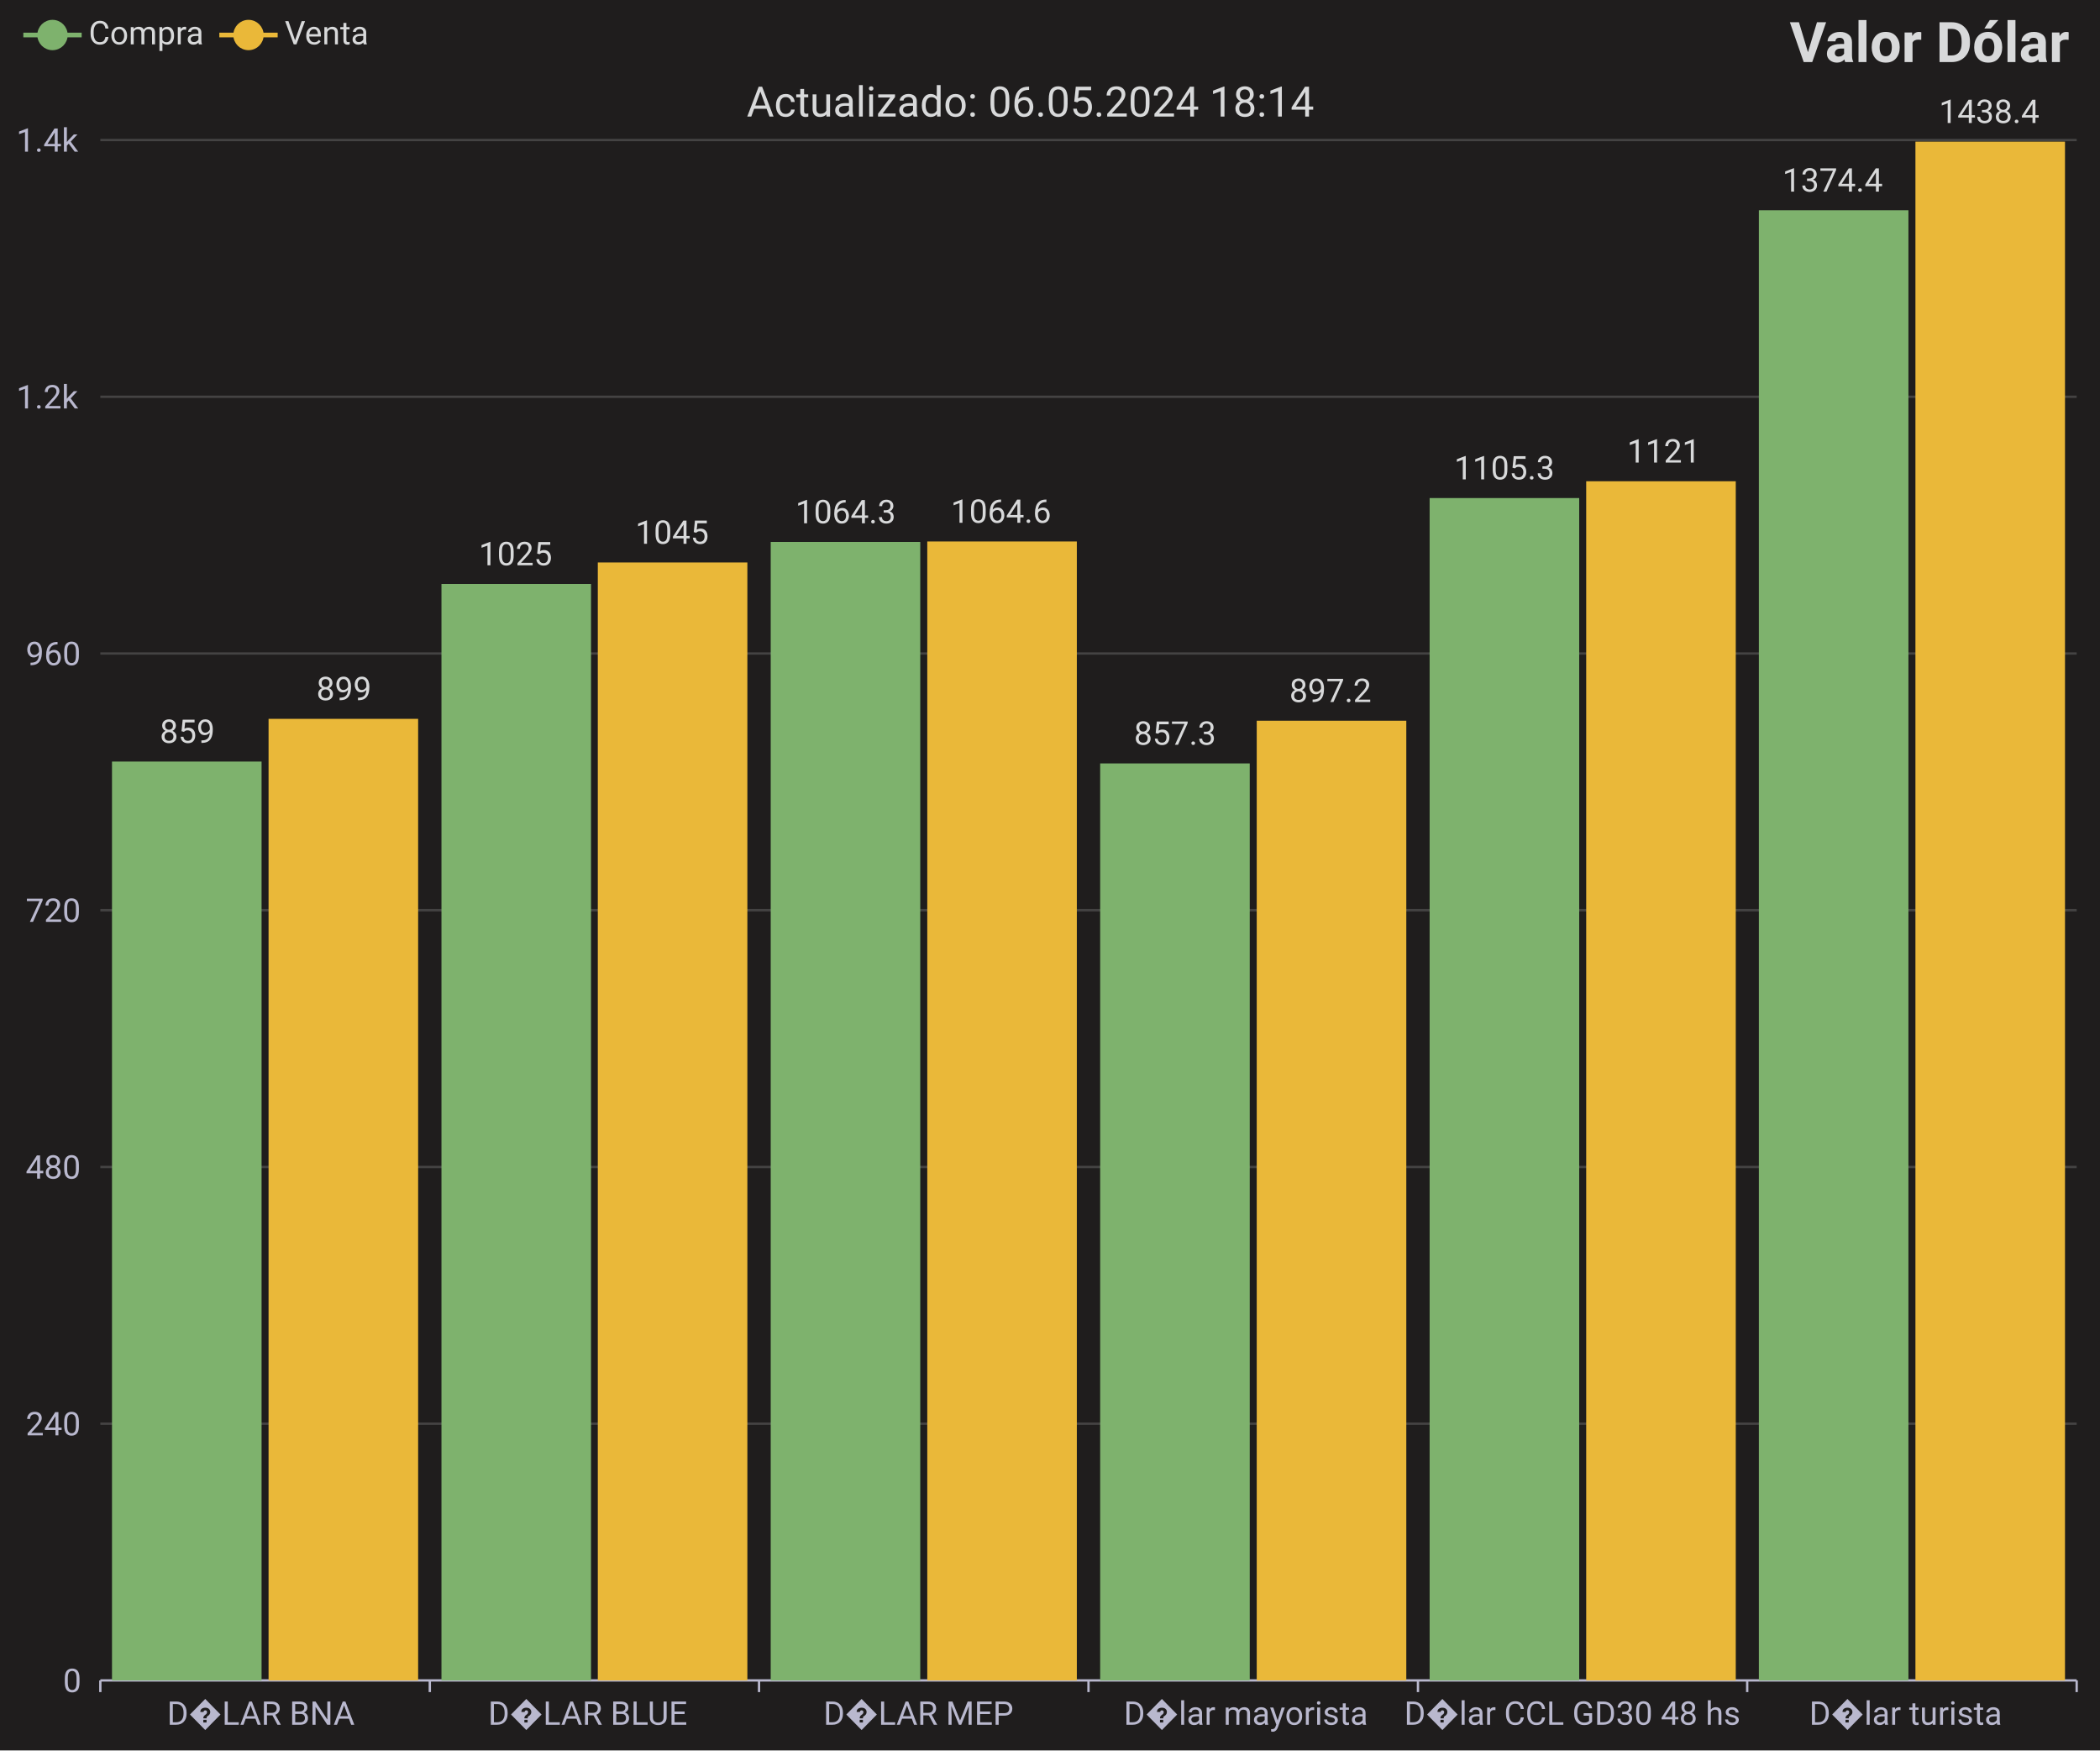
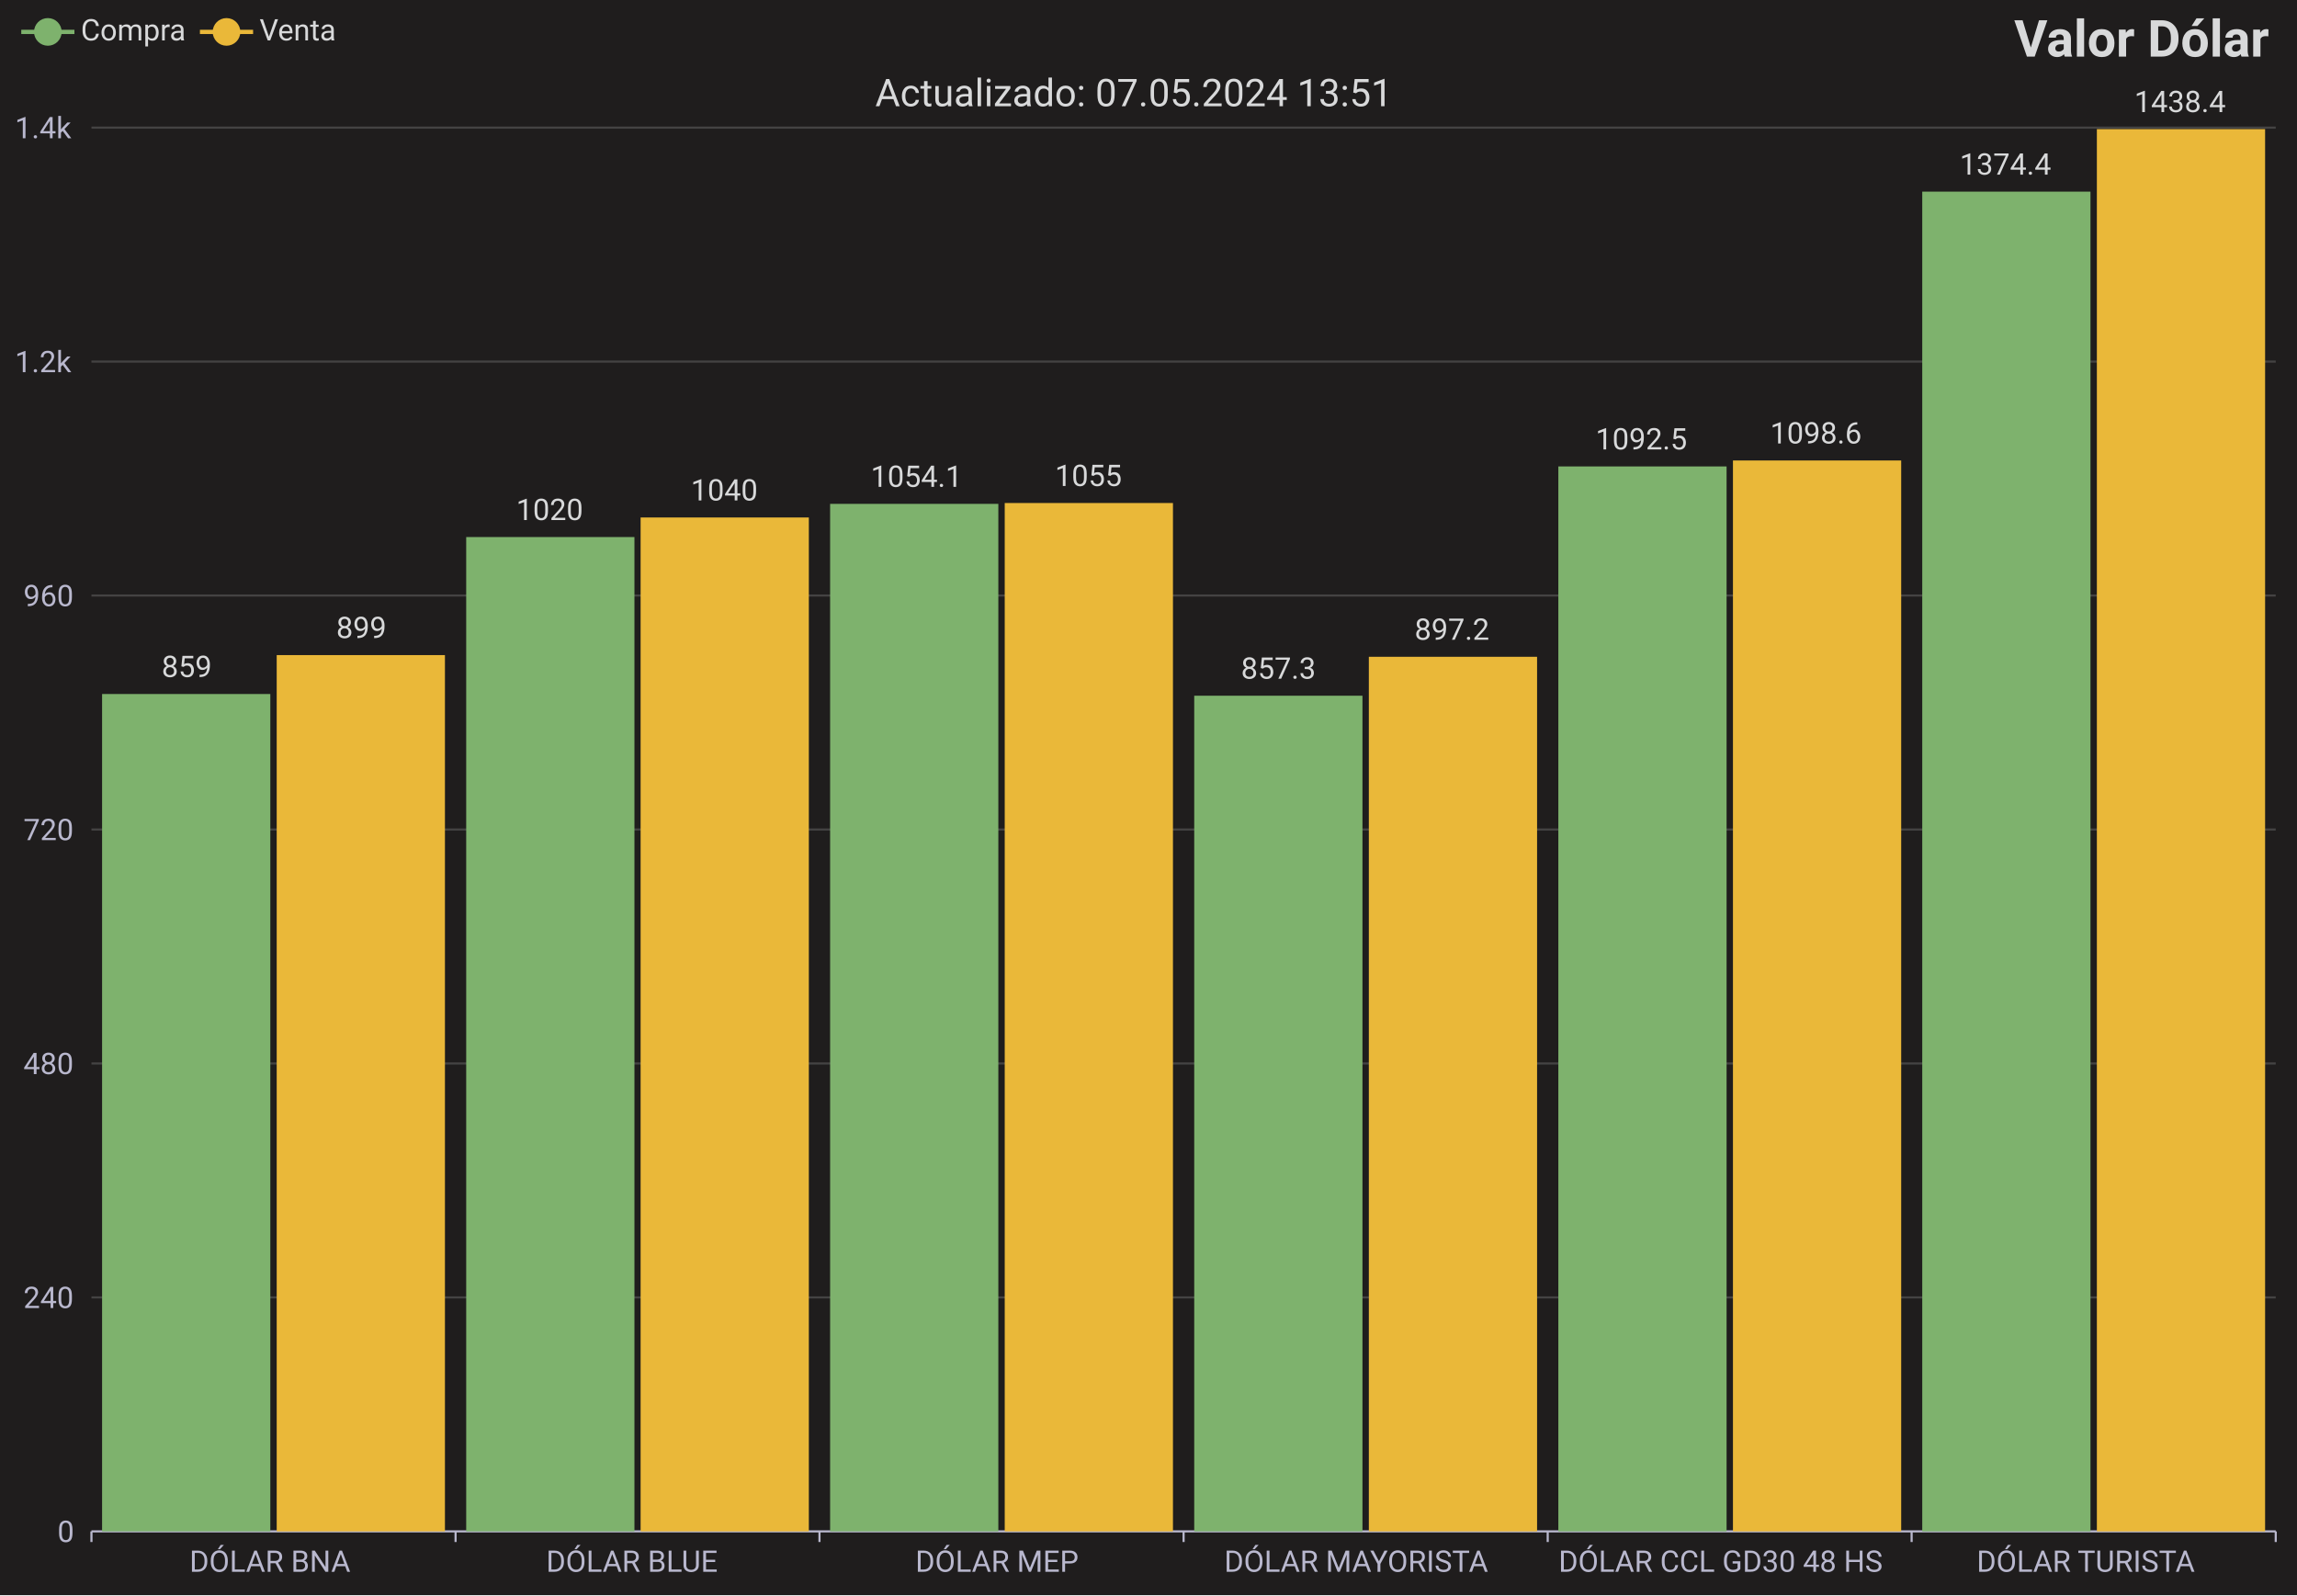
- <svg xmlns="http://www.w3.org/2000/svg" width="900" height="750" viewBox="0 0 900 750">
-   <rect x="0" y="0" width="900" height="750" fill="#1F1D1D" />
-   <text font-size="24" x="767" y="5" dy="15" font-weight="bold" dominant-baseline="middle" font-family="Roboto" fill="#D8D9DA">
+ <svg xmlns="http://www.w3.org/2000/svg" width="1080" height="750" viewBox="0 0 1080 750">
+   <rect x="0" y="0" width="1080" height="750" fill="#1F1D1D" />
+   <text font-size="24" x="947" y="5" dy="15" font-weight="bold" dominant-baseline="middle" font-family="Roboto" fill="#D8D9DA">
Valor Dólar
</text>
-   <text font-size="18" x="320" y="35" dy="10" dominant-baseline="middle" font-family="Roboto" fill="#D8D9DA">
- Actualizado: 06.05.2024 18:14
+   <text font-size="18" x="411.5" y="35" dy="10" dominant-baseline="middle" font-family="Roboto" fill="#D8D9DA">
+ Actualizado: 07.05.2024 13:51
</text>
  <g>
    <line stroke-width="2" x1="10" y1="15" x2="35" y2="15" stroke="#7EB26D" />
    <circle cx="22.5" cy="15" r="5.5" stroke-width="2" stroke="#7EB26D" fill="#7EB26D" />
    <text font-size="14" x="38" y="19" font-family="Roboto" fill="#D8D9DA">
Compra
</text>
  </g>
  <g>
    <line stroke-width="2" x1="94" y1="15" x2="119" y2="15" stroke="#EAB839" />
    <circle cx="106.5" cy="15" r="5.5" stroke-width="2" stroke="#EAB839" fill="#EAB839" />
    <text font-size="14" x="122" y="19" font-family="Roboto" fill="#D8D9DA">
Venta
</text>
  </g>
  <g stroke="#444343">
-     <line stroke-width="1" x1="43" y1="60" x2="890" y2="60" />
-     <line stroke-width="1" x1="43" y1="170" x2="890" y2="170" />
-     <line stroke-width="1" x1="43" y1="280" x2="890" y2="280" />
-     <line stroke-width="1" x1="43" y1="390" x2="890" y2="390" />
-     <line stroke-width="1" x1="43" y1="500" x2="890" y2="500" />
-     <line stroke-width="1" x1="43" y1="610" x2="890" y2="610" />
+     <line stroke-width="1" x1="43" y1="60" x2="1070" y2="60" />
+     <line stroke-width="1" x1="43" y1="170" x2="1070" y2="170" />
+     <line stroke-width="1" x1="43" y1="280" x2="1070" y2="280" />
+     <line stroke-width="1" x1="43" y1="390" x2="1070" y2="390" />
+     <line stroke-width="1" x1="43" y1="500" x2="1070" y2="500" />
+     <line stroke-width="1" x1="43" y1="610" x2="1070" y2="610" />
  </g>
  <g>
    <text font-size="14" x="7" y="65" font-family="Roboto" fill="#B9B8CE">
1.4k
</text>
    <text font-size="14" x="7" y="175" font-family="Roboto" fill="#B9B8CE">
1.2k
</text>
    <text font-size="14" x="11" y="285" font-family="Roboto" fill="#B9B8CE">
960
</text>
    <text font-size="14" x="11" y="395" font-family="Roboto" fill="#B9B8CE">
720
</text>
    <text font-size="14" x="11" y="505" font-family="Roboto" fill="#B9B8CE">
480
</text>
    <text font-size="14" x="11" y="615" font-family="Roboto" fill="#B9B8CE">
240
</text>
    <text font-size="14" x="27" y="725" font-family="Roboto" fill="#B9B8CE">
0
</text>
  </g>
  <g>
    <g stroke="#B9B8CE">
-       <line stroke-width="1" x1="43" y1="720" x2="890" y2="720" />
+       <line stroke-width="1" x1="43" y1="720" x2="1070" y2="720" />
      <line stroke-width="1" x1="43" y1="720" x2="43" y2="725" />
-       <line stroke-width="1" x1="184.2" y1="720" x2="184.2" y2="725" />
-       <line stroke-width="1" x1="325.3" y1="720" x2="325.3" y2="725" />
-       <line stroke-width="1" x1="466.5" y1="720" x2="466.5" y2="725" />
-       <line stroke-width="1" x1="607.7" y1="720" x2="607.7" y2="725" />
-       <line stroke-width="1" x1="748.8" y1="720" x2="748.8" y2="725" />
-       <line stroke-width="1" x1="890" y1="720" x2="890" y2="725" />
+       <line stroke-width="1" x1="214.2" y1="720" x2="214.2" y2="725" />
+       <line stroke-width="1" x1="385.3" y1="720" x2="385.3" y2="725" />
+       <line stroke-width="1" x1="556.5" y1="720" x2="556.5" y2="725" />
+       <line stroke-width="1" x1="727.7" y1="720" x2="727.7" y2="725" />
+       <line stroke-width="1" x1="898.8" y1="720" x2="898.8" y2="725" />
+       <line stroke-width="1" x1="1070" y1="720" x2="1070" y2="725" />
    </g>
-     <text font-size="14" x="71.6" y="739" font-family="Roboto" fill="#B9B8CE">
- D�LAR BNA
+     <text font-size="14" x="89.1" y="739" font-family="Roboto" fill="#B9B8CE">
+ DÓLAR BNA
</text>
-     <text font-size="14" x="209.2" y="739" font-family="Roboto" fill="#B9B8CE">
- D�LAR BLUE
+     <text font-size="14" x="256.8" y="739" font-family="Roboto" fill="#B9B8CE">
+ DÓLAR BLUE
</text>
-     <text font-size="14" x="352.9" y="739" font-family="Roboto" fill="#B9B8CE">
- D�LAR MEP
+     <text font-size="14" x="430.4" y="739" font-family="Roboto" fill="#B9B8CE">
+ DÓLAR MEP
</text>
-     <text font-size="14" x="481.6" y="739" font-family="Roboto" fill="#B9B8CE">
- D�lar mayorista
+     <text font-size="14" x="575.6" y="739" font-family="Roboto" fill="#B9B8CE">
+ DÓLAR MAYORISTA
</text>
-     <text font-size="14" x="601.8" y="739" font-family="Roboto" fill="#B9B8CE">
- D�lar CCL GD30 48 hs
+     <text font-size="14" x="732.8" y="739" font-family="Roboto" fill="#B9B8CE">
+ DÓLAR CCL GD30 48 HS
</text>
-     <text font-size="14" x="775.4" y="739" font-family="Roboto" fill="#B9B8CE">
- D�lar turista
+     <text font-size="14" x="929.4" y="739" font-family="Roboto" fill="#B9B8CE">
+ DÓLAR TURISTA
</text>
  </g>
-   <rect x="48" y="326.3" width="64.1" height="393.7" fill="#7EB26D" />
-   <rect x="189.2" y="250.2" width="64.1" height="469.8" fill="#7EB26D" />
-   <rect x="330.3" y="232.2" width="64.1" height="487.8" fill="#7EB26D" />
-   <rect x="471.5" y="327.1" width="64.1" height="392.9" fill="#7EB26D" />
-   <rect x="612.7" y="213.4" width="64.1" height="506.6" fill="#7EB26D" />
-   <rect x="753.8" y="90.1" width="64.1" height="629.9" fill="#7EB26D" />
-   <rect x="115.1" y="308" width="64.1" height="412" fill="#EAB839" />
-   <rect x="256.2" y="241" width="64.1" height="479" fill="#EAB839" />
-   <rect x="397.4" y="232" width="64.1" height="488" fill="#EAB839" />
-   <rect x="538.6" y="308.8" width="64.1" height="411.2" fill="#EAB839" />
-   <rect x="679.8" y="206.2" width="64.1" height="513.8" fill="#EAB839" />
-   <rect x="820.9" y="60.7" width="64.1" height="659.3" fill="#EAB839" />
-   <text font-size="14" x="80" y="326.3" dx="-11.5" dy="-8" font-family="Roboto" fill="#D8D9DA">
+   <rect x="48" y="326.3" width="79.1" height="393.7" fill="#7EB26D" />
+   <rect x="219.2" y="252.5" width="79.1" height="467.5" fill="#7EB26D" />
+   <rect x="390.3" y="236.9" width="79.1" height="483.1" fill="#7EB26D" />
+   <rect x="561.5" y="327.1" width="79.1" height="392.9" fill="#7EB26D" />
+   <rect x="732.7" y="219.3" width="79.1" height="500.7" fill="#7EB26D" />
+   <rect x="903.8" y="90.1" width="79.1" height="629.9" fill="#7EB26D" />
+   <rect x="130.1" y="308" width="79.1" height="412" fill="#EAB839" />
+   <rect x="301.2" y="243.3" width="79.1" height="476.7" fill="#EAB839" />
+   <rect x="472.4" y="236.5" width="79.1" height="483.5" fill="#EAB839" />
+   <rect x="643.6" y="308.8" width="79.1" height="411.2" fill="#EAB839" />
+   <rect x="814.8" y="216.5" width="79.1" height="503.5" fill="#EAB839" />
+   <rect x="985.9" y="60.7" width="79.1" height="659.3" fill="#EAB839" />
+   <text font-size="14" x="87.5" y="326.3" dx="-11.5" dy="-8" font-family="Roboto" fill="#D8D9DA">
859
</text>
-   <text font-size="14" x="221.2" y="250.2" dx="-16" dy="-8" font-family="Roboto" fill="#D8D9DA">
- 1025
+   <text font-size="14" x="258.7" y="252.5" dx="-16" dy="-8" font-family="Roboto" fill="#D8D9DA">
+ 1020
</text>
-   <text font-size="14" x="362.4" y="232.2" dx="-21.5" dy="-8" font-family="Roboto" fill="#D8D9DA">
- 1064.3
+   <text font-size="14" x="429.9" y="236.9" dx="-20.5" dy="-8" font-family="Roboto" fill="#D8D9DA">
+ 1054.1
</text>
-   <text font-size="14" x="503.5" y="327.1" dx="-17.5" dy="-8" font-family="Roboto" fill="#D8D9DA">
+   <text font-size="14" x="601" y="327.1" dx="-17.5" dy="-8" font-family="Roboto" fill="#D8D9DA">
857.3
</text>
-   <text font-size="14" x="644.7" y="213.4" dx="-21.5" dy="-8" font-family="Roboto" fill="#D8D9DA">
- 1105.3
+   <text font-size="14" x="772.2" y="219.3" dx="-22" dy="-8" font-family="Roboto" fill="#D8D9DA">
+ 1092.5
</text>
-   <text font-size="14" x="785.9" y="90.1" dx="-22" dy="-8" font-family="Roboto" fill="#D8D9DA">
+   <text font-size="14" x="943.4" y="90.1" dx="-22" dy="-8" font-family="Roboto" fill="#D8D9DA">
1374.4
</text>
-   <text font-size="14" x="147.1" y="308" dx="-11.5" dy="-8" font-family="Roboto" fill="#D8D9DA">
+   <text font-size="14" x="169.6" y="308" dx="-11.5" dy="-8" font-family="Roboto" fill="#D8D9DA">
899
</text>
-   <text font-size="14" x="288.3" y="241" dx="-16" dy="-8" font-family="Roboto" fill="#D8D9DA">
- 1045
+   <text font-size="14" x="340.8" y="243.3" dx="-16" dy="-8" font-family="Roboto" fill="#D8D9DA">
+ 1040
</text>
-   <text font-size="14" x="429.5" y="232" dx="-22" dy="-8" font-family="Roboto" fill="#D8D9DA">
- 1064.6
+   <text font-size="14" x="512" y="236.5" dx="-16" dy="-8" font-family="Roboto" fill="#D8D9DA">
+ 1055
</text>
-   <text font-size="14" x="570.6" y="308.8" dx="-18" dy="-8" font-family="Roboto" fill="#D8D9DA">
+   <text font-size="14" x="683.1" y="308.8" dx="-18" dy="-8" font-family="Roboto" fill="#D8D9DA">
897.2
</text>
-   <text font-size="14" x="711.8" y="206.2" dx="-14.5" dy="-8" font-family="Roboto" fill="#D8D9DA">
- 1121
+   <text font-size="14" x="854.3" y="216.5" dx="-22" dy="-8" font-family="Roboto" fill="#D8D9DA">
+ 1098.6
</text>
-   <text font-size="14" x="853" y="60.7" dx="-22" dy="-8" font-family="Roboto" fill="#D8D9DA">
+   <text font-size="14" x="1025.5" y="60.7" dx="-22" dy="-8" font-family="Roboto" fill="#D8D9DA">
1438.4
</text>
</svg>
